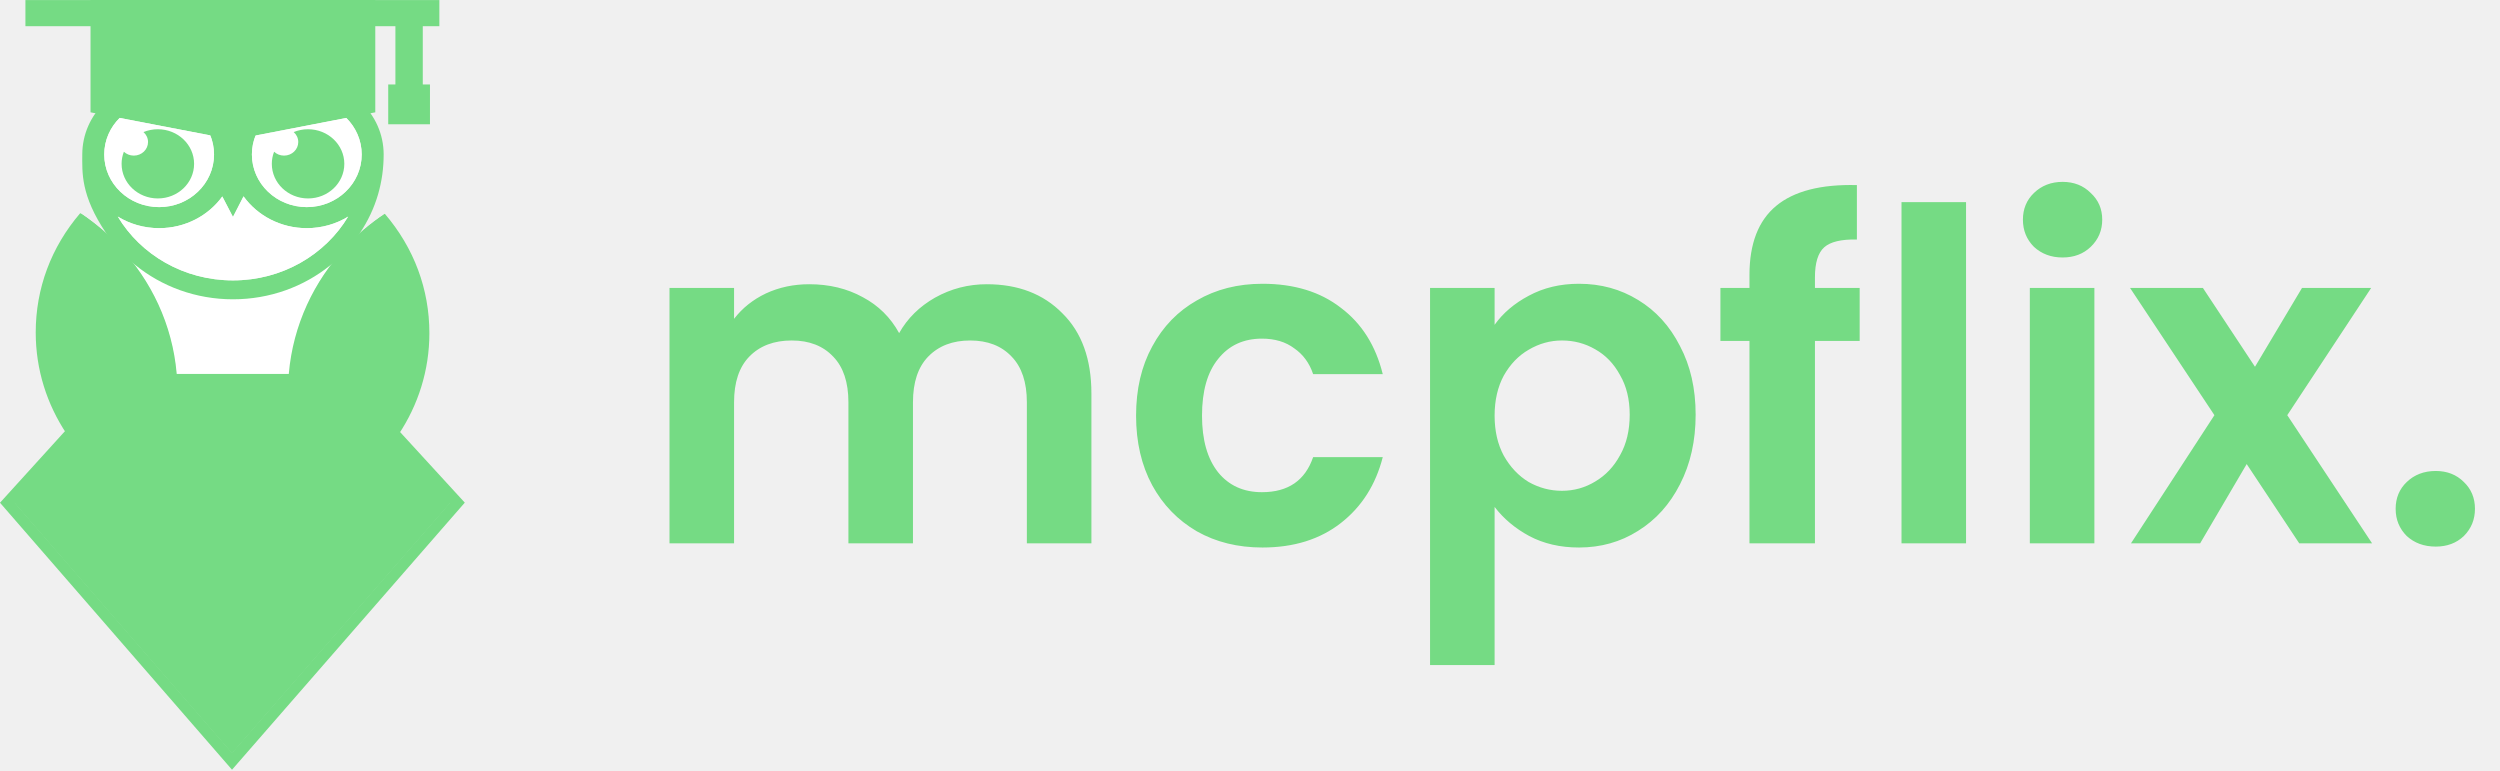
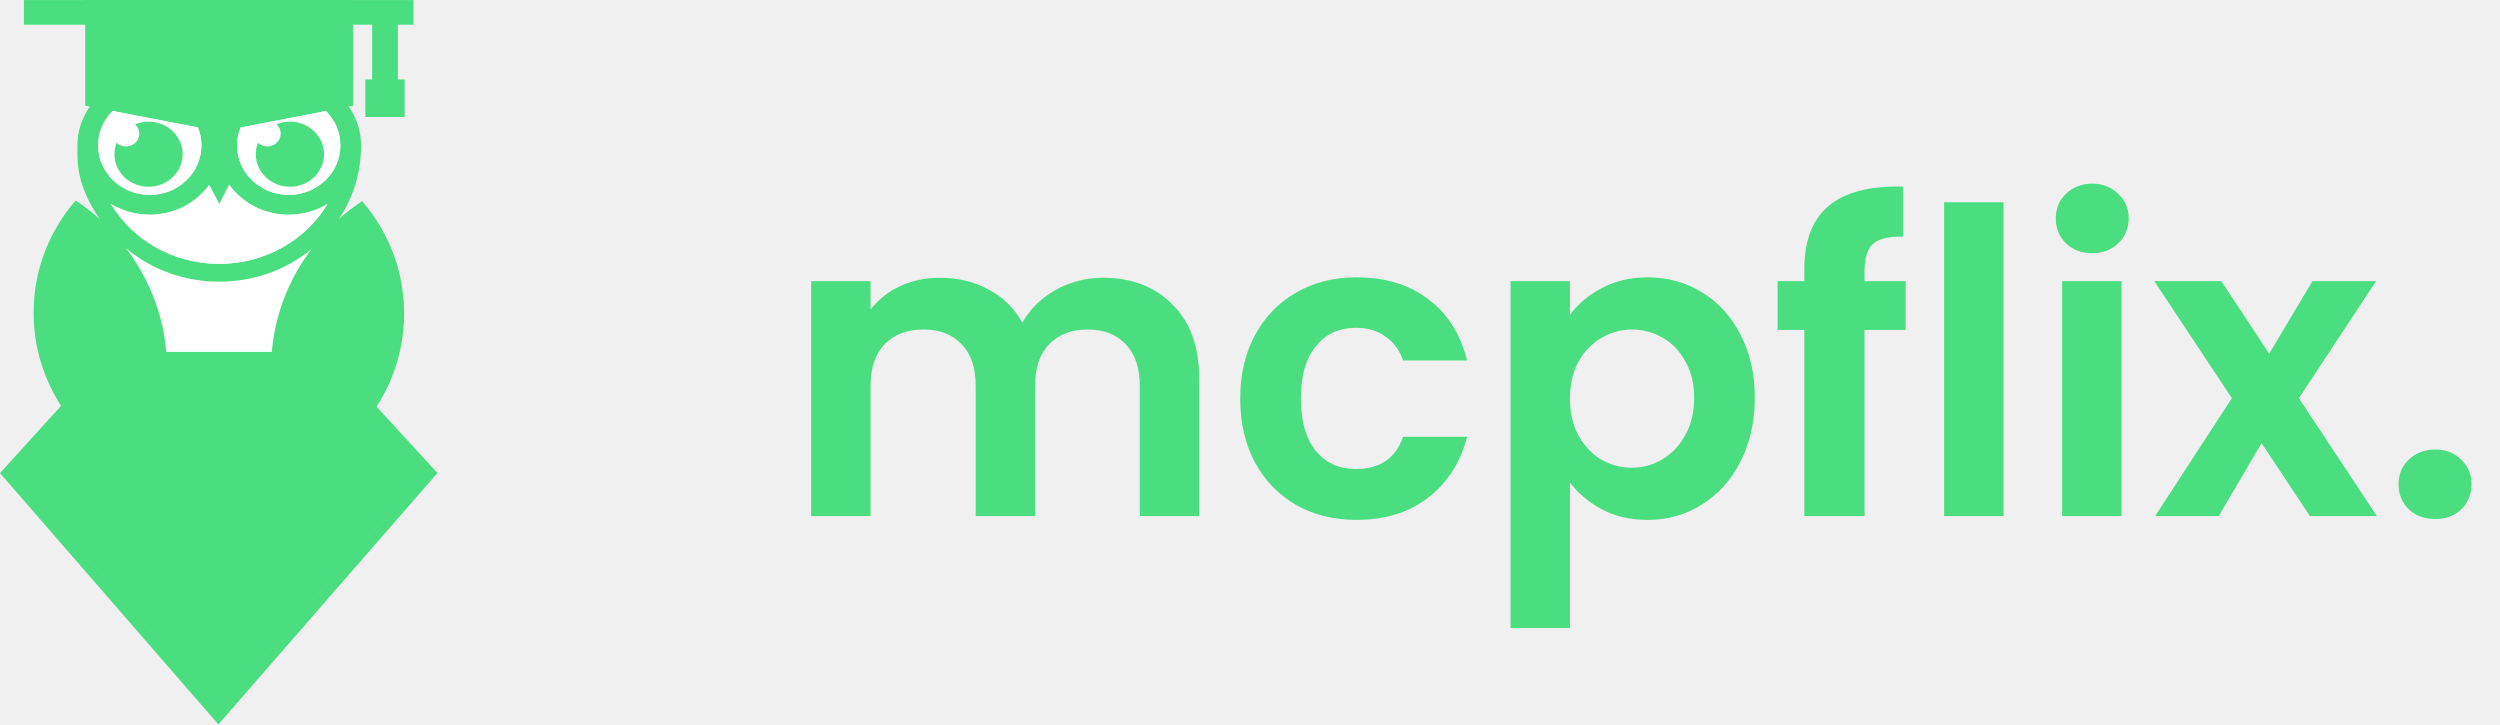
- <svg xmlns="http://www.w3.org/2000/svg" width="347" height="107" viewBox="0 0 347 107" fill="none">
-   <path fill-rule="evenodd" clip-rule="evenodd" d="M24.689 54.378C24.689 44.115 19.33 35.047 11.137 29.584C7.085 34.319 4.958 40.046 4.958 46.15C4.958 56.485 11.225 65.423 20.33 69.691C23.1 65.2 24.689 59.966 24.689 54.377V54.378Z" fill="#75DB84" />
-   <mask id="mask0_13_270" style="mask-type:luminance" maskUnits="userSpaceOnUse" x="4" y="29" width="21" height="41">
-     <path d="M24.689 54.378C24.689 44.115 19.33 35.047 11.137 29.584C7.085 34.319 4.958 40.046 4.958 46.15C4.958 56.485 11.225 65.423 20.33 69.691C23.1 65.2 24.689 59.966 24.689 54.377V54.378Z" fill="white" />
+ <svg xmlns="http://www.w3.org/2000/svg" width="283" height="82" viewBox="0 0 283 82" fill="none">
+   <path fill-rule="evenodd" clip-rule="evenodd" d="M18.95 41.736C18.95 33.859 14.836 26.899 8.548 22.706C5.438 26.341 3.805 30.736 3.805 35.421C3.805 43.353 8.615 50.214 15.603 53.489C17.73 50.042 18.95 46.025 18.95 41.736V41.736Z" fill="#4ADE80" />
+   <mask id="mask0_22_2" style="mask-type:luminance" maskUnits="userSpaceOnUse" x="3" y="22" width="16" height="32">
+     <path d="M18.95 41.736C18.95 33.859 14.836 26.899 8.548 22.706C5.438 26.341 3.805 30.736 3.805 35.421C3.805 43.353 8.615 50.214 15.603 53.489C17.73 50.042 18.95 46.025 18.95 41.736V41.736Z" fill="white" />
  </mask>
-   <g mask="url(#mask0_13_270)">
-     <path fill-rule="evenodd" clip-rule="evenodd" d="M29.433 46.626C29.433 36.364 24.074 27.295 15.881 21.832C11.829 26.568 9.702 32.295 9.702 38.398C9.702 48.734 15.969 57.672 25.074 61.94C27.844 57.449 29.433 52.215 29.433 46.626V46.626Z" fill="#75DB84" />
+   <g mask="url(#mask0_22_2)">
+     <path fill-rule="evenodd" clip-rule="evenodd" d="M22.59 35.787C22.59 27.91 18.477 20.95 12.189 16.757C9.079 20.392 7.446 24.787 7.446 29.471C7.446 37.404 12.257 44.264 19.244 47.54C21.371 44.093 22.59 40.076 22.59 35.786V35.787Z" fill="#4ADE80" />
  </g>
-   <path fill-rule="evenodd" clip-rule="evenodd" d="M39.868 54.477C39.868 44.214 45.227 35.145 53.42 29.683C57.471 34.418 59.599 40.145 59.599 46.248C59.599 56.584 53.332 65.522 44.227 69.79C41.456 65.299 39.868 60.065 39.868 54.476V54.477Z" fill="#75DB84" />
-   <mask id="mask1_13_270" style="mask-type:luminance" maskUnits="userSpaceOnUse" x="39" y="29" width="21" height="41">
-     <path d="M39.868 54.477C39.868 44.214 45.227 35.145 53.42 29.683C57.471 34.418 59.599 40.145 59.599 46.248C59.599 56.584 53.332 65.522 44.227 69.79C41.456 65.299 39.868 60.065 39.868 54.476V54.477Z" fill="white" />
+   <path fill-rule="evenodd" clip-rule="evenodd" d="M30.599 41.812C30.599 33.935 34.712 26.975 41.001 22.782C44.11 26.417 45.743 30.812 45.743 35.497C45.743 43.429 40.933 50.289 33.945 53.565C31.819 50.118 30.599 46.101 30.599 41.812V41.812Z" fill="#4ADE80" />
+   <mask id="mask1_22_2" style="mask-type:luminance" maskUnits="userSpaceOnUse" x="30" y="22" width="16" height="32">
+     <path d="M30.599 41.812C30.599 33.935 34.712 26.975 41.001 22.782C44.11 26.417 45.743 30.812 45.743 35.497C45.743 43.429 40.933 50.289 33.945 53.565C31.819 50.118 30.599 46.101 30.599 41.812V41.812Z" fill="white" />
  </mask>
-   <g mask="url(#mask1_13_270)">
-     <path fill-rule="evenodd" clip-rule="evenodd" d="M35.246 46.736C35.246 36.474 40.605 27.405 48.798 21.942C52.849 26.678 54.977 32.405 54.977 38.509C54.977 48.844 48.71 57.782 39.605 62.05C36.835 57.559 35.246 52.325 35.246 46.736V46.736Z" fill="#75DB84" />
+   <g mask="url(#mask1_22_2)">
+     <path fill-rule="evenodd" clip-rule="evenodd" d="M27.052 35.871C27.052 27.994 31.165 21.034 37.454 16.841C40.563 20.476 42.196 24.871 42.196 29.556C42.196 37.489 37.386 44.349 30.398 47.624C28.272 44.178 27.052 40.16 27.052 35.871V35.871Z" fill="#4ADE80" />
  </g>
-   <path fill-rule="evenodd" clip-rule="evenodd" d="M39.98 54.378C39.98 47.521 42.372 41.198 46.403 36.127C42.595 39.177 37.684 41.014 32.324 41.014C26.921 41.014 21.975 39.148 18.154 36.053C22.22 41.137 24.635 47.488 24.635 54.378C24.635 59.966 23.046 65.2 20.276 69.691C20.325 69.714 20.375 69.737 20.425 69.76C22.738 65.762 27.2 63.054 32.324 63.054C37.461 63.054 41.932 65.775 44.241 69.79C44.282 69.771 44.324 69.752 44.365 69.732C41.579 65.233 39.98 59.983 39.98 54.378Z" fill="white" />
-   <path fill-rule="evenodd" clip-rule="evenodd" d="M14.467 21.444C14.467 17.41 17.88 14.14 22.088 14.14C26.297 14.14 29.709 17.41 29.709 21.444C29.709 25.477 26.297 28.747 22.088 28.747C17.88 28.747 14.467 25.477 14.467 21.444ZM32.336 38.918C25.493 38.918 19.522 35.353 16.35 30.064L16.342 30.059C18.001 31.078 19.973 31.668 22.089 31.668C25.721 31.668 28.93 29.928 30.856 27.27C30.858 27.274 30.86 27.277 30.862 27.281L32.336 30.116L33.795 27.267L33.805 27.253C33.808 27.249 33.812 27.263 33.815 27.267C35.741 29.927 38.95 31.668 42.584 31.668C44.697 31.668 46.666 31.08 48.324 30.064C45.151 35.354 39.18 38.918 32.337 38.918L32.336 38.918ZM14.748 32.388C15.823 33.979 17.13 35.415 18.621 36.652C18.668 36.692 18.716 36.731 18.763 36.769C22.417 39.746 27.157 41.543 32.336 41.543C37.465 41.543 42.164 39.781 45.802 36.856C45.835 36.83 45.868 36.803 45.901 36.776C47.459 35.508 48.821 34.024 49.934 32.375C52.24 28.956 53.252 25.215 53.252 21.443C53.252 15.797 48.476 11.22 42.584 11.22C37.725 11.22 33.625 14.332 32.336 18.591C31.047 14.332 26.948 11.22 22.088 11.22C16.196 11.22 11.42 15.797 11.42 21.443C11.42 23.902 11.165 27.087 14.748 32.388ZM34.963 21.443C34.963 17.41 38.375 14.14 42.584 14.14C46.792 14.14 50.205 17.41 50.205 21.443C50.205 25.477 46.792 28.747 42.584 28.747C38.375 28.747 34.963 25.477 34.963 21.443Z" fill="#75DB84" />
-   <path fill-rule="evenodd" clip-rule="evenodd" d="M12.565 15.59L32.385 19.409L52.089 15.59V3.637H54.882V11.72H53.885V17.252H59.68V11.72H58.682V3.637H60.984V0.01H52.089V0H12.565V0.01H3.528V3.637H12.565V15.59Z" fill="#75DB84" />
-   <path fill-rule="evenodd" clip-rule="evenodd" d="M30.856 27.27C28.929 29.928 25.721 31.668 22.088 31.668C19.976 31.668 18.007 31.08 16.349 30.064C19.522 35.354 25.493 38.918 32.336 38.918C39.179 38.918 45.15 35.354 48.323 30.064C46.666 31.08 44.696 31.668 42.583 31.668C38.949 31.668 35.74 29.927 33.814 27.268C33.811 27.263 33.807 27.249 33.804 27.253L33.794 27.267L32.335 30.116L30.861 27.281C30.86 27.277 30.857 27.274 30.855 27.27L30.856 27.27Z" fill="white" />
-   <path fill-rule="evenodd" clip-rule="evenodd" d="M16.608 16.369C15.283 17.683 14.467 19.472 14.467 21.444C14.467 25.477 17.88 28.747 22.088 28.747C26.297 28.747 29.709 25.477 29.709 21.444C29.709 20.509 29.526 19.615 29.192 18.793L16.607 16.369H16.608Z" fill="white" />
-   <path fill-rule="evenodd" clip-rule="evenodd" d="M34.963 21.444C34.963 25.477 38.375 28.747 42.584 28.747C46.792 28.747 50.205 25.477 50.205 21.444C50.205 19.472 49.39 17.684 48.065 16.37L35.473 18.81C35.143 19.627 34.962 20.515 34.962 21.444H34.963Z" fill="white" />
-   <path fill-rule="evenodd" clip-rule="evenodd" d="M42.759 17.939C45.538 17.939 47.791 20.089 47.791 22.742C47.791 25.394 45.538 27.544 42.759 27.544C39.98 27.544 37.728 25.394 37.728 22.742C37.728 22.151 37.84 21.585 38.044 21.062C38.4 21.394 38.887 21.599 39.424 21.599C40.515 21.599 41.399 20.755 41.399 19.713C41.399 19.167 41.155 18.675 40.766 18.331C41.378 18.079 42.051 17.939 42.759 17.939H42.759Z" fill="#75DB84" />
-   <path fill-rule="evenodd" clip-rule="evenodd" d="M21.908 17.939C24.687 17.939 26.94 20.089 26.94 22.742C26.94 25.394 24.687 27.544 21.908 27.544C19.13 27.544 16.877 25.394 16.877 22.742C16.877 22.151 16.989 21.585 17.194 21.062C17.55 21.394 18.036 21.599 18.573 21.599C19.664 21.599 20.548 20.755 20.548 19.713C20.548 19.167 20.304 18.675 19.916 18.331C20.527 18.079 21.201 17.939 21.909 17.939H21.908Z" fill="#75DB84" />
-   <path fill-rule="evenodd" clip-rule="evenodd" d="M16.884 53.309H47.485L62.555 69.753L32.205 104.576L1.952 69.761L16.884 53.309Z" fill="#75DB84" />
-   <path fill-rule="evenodd" clip-rule="evenodd" d="M16.896 53.221L47.485 53.309L62.555 69.753L1.952 69.761L16.896 53.221Z" fill="#75DB84" />
-   <path fill-rule="evenodd" clip-rule="evenodd" d="M16.895 69.759L32.266 53.309L47.485 69.755L32.205 104.576L16.895 69.759Z" fill="#75DB84" />
-   <path fill-rule="evenodd" clip-rule="evenodd" d="M8.612 60.29L0 69.778L32.204 106.838L64.512 69.766L55.93 60.402L48.142 51.904H40.171H40.076H24.489H24.436H16.223L8.611 60.29H8.612ZM2.073 69.799L9.426 61.66L16.957 53.325L24.629 53.347L24.681 53.347L39.874 53.391L39.974 53.392L47.424 53.413L55.102 61.791L62.434 69.791L32.205 104.476L2.073 69.799V69.799Z" fill="#75DB84" />
-   <path d="M136.96 39.451C141.312 39.451 144.811 40.795 147.456 43.483C150.144 46.128 151.488 49.84 151.488 54.619V75.419H142.528V55.835C142.528 53.062 141.824 50.95 140.416 49.499C139.008 48.005 137.088 47.259 134.656 47.259C132.224 47.259 130.283 48.005 128.832 49.499C127.424 50.95 126.72 53.062 126.72 55.835V75.419H117.76V55.835C117.76 53.062 117.056 50.95 115.648 49.499C114.24 48.005 112.32 47.259 109.888 47.259C107.414 47.259 105.451 48.005 104 49.499C102.592 50.95 101.888 53.062 101.888 55.835V75.419H92.928V39.963H101.888V44.251C103.04 42.758 104.512 41.584 106.304 40.731C108.139 39.877 110.144 39.451 112.32 39.451C115.094 39.451 117.568 40.048 119.744 41.243C121.92 42.395 123.606 44.059 124.8 46.235C125.952 44.187 127.616 42.544 129.792 41.307C132.011 40.069 134.4 39.451 136.96 39.451ZM157.687 57.691C157.687 54.022 158.434 50.822 159.927 48.091C161.42 45.318 163.49 43.184 166.135 41.691C168.78 40.155 171.81 39.387 175.223 39.387C179.618 39.387 183.244 40.496 186.103 42.715C189.004 44.891 190.946 47.963 191.927 51.931H182.263C181.751 50.395 180.876 49.2 179.639 48.347C178.444 47.451 176.951 47.003 175.159 47.003C172.599 47.003 170.572 47.941 169.079 49.819C167.586 51.654 166.839 54.278 166.839 57.691C166.839 61.062 167.586 63.686 169.079 65.563C170.572 67.398 172.599 68.315 175.159 68.315C178.786 68.315 181.154 66.694 182.263 63.451H191.927C190.946 67.291 189.004 70.342 186.103 72.603C183.202 74.864 179.575 75.995 175.223 75.995C171.81 75.995 168.78 75.248 166.135 73.755C163.49 72.219 161.42 70.086 159.927 67.355C158.434 64.582 157.687 61.36 157.687 57.691ZM207.451 45.083C208.603 43.462 210.182 42.117 212.187 41.051C214.235 39.941 216.56 39.387 219.163 39.387C222.192 39.387 224.923 40.134 227.355 41.627C229.83 43.12 231.771 45.254 233.179 48.027C234.63 50.758 235.355 53.936 235.355 57.563C235.355 61.19 234.63 64.411 233.179 67.227C231.771 70 229.83 72.155 227.355 73.691C224.923 75.227 222.192 75.995 219.163 75.995C216.56 75.995 214.256 75.462 212.251 74.395C210.288 73.328 208.688 71.984 207.451 70.363V92.315H198.491V39.963H207.451V45.083ZM226.203 57.563C226.203 55.429 225.755 53.595 224.859 52.059C224.006 50.48 222.854 49.285 221.403 48.475C219.995 47.664 218.459 47.259 216.795 47.259C215.174 47.259 213.638 47.685 212.187 48.539C210.779 49.349 209.627 50.544 208.731 52.123C207.878 53.702 207.451 55.557 207.451 57.691C207.451 59.824 207.878 61.68 208.731 63.259C209.627 64.838 210.779 66.054 212.187 66.907C213.638 67.718 215.174 68.123 216.795 68.123C218.459 68.123 219.995 67.696 221.403 66.843C222.854 65.99 224.006 64.774 224.859 63.195C225.755 61.616 226.203 59.739 226.203 57.563ZM258.122 47.323H251.914V75.419H242.826V47.323H238.794V39.963H242.826V38.171C242.826 33.819 244.063 30.619 246.538 28.571C249.013 26.523 252.746 25.563 257.738 25.691V33.243C255.562 33.2 254.047 33.563 253.194 34.331C252.341 35.099 251.914 36.486 251.914 38.491V39.963H258.122V47.323ZM272.888 28.059V75.419H263.928V28.059H272.888ZM286.285 35.739C284.706 35.739 283.384 35.248 282.317 34.267C281.293 33.243 280.781 31.984 280.781 30.491C280.781 28.997 281.293 27.76 282.317 26.779C283.384 25.755 284.706 25.243 286.285 25.243C287.864 25.243 289.165 25.755 290.189 26.779C291.256 27.76 291.789 28.997 291.789 30.491C291.789 31.984 291.256 33.243 290.189 34.267C289.165 35.248 287.864 35.739 286.285 35.739ZM290.701 39.963V75.419H281.741V39.963H290.701ZM319.137 75.419L311.841 64.411L305.377 75.419H295.777L307.361 57.627L295.649 39.963H305.761L312.993 50.907L319.521 39.963H329.121L317.473 57.627L329.249 75.419H319.137ZM338.084 75.867C336.463 75.867 335.119 75.376 334.052 74.395C333.028 73.371 332.516 72.112 332.516 70.619C332.516 69.126 333.028 67.888 334.052 66.907C335.119 65.883 336.463 65.371 338.084 65.371C339.663 65.371 340.964 65.883 341.988 66.907C343.012 67.888 343.524 69.126 343.524 70.619C343.524 72.112 343.012 73.371 341.988 74.395C340.964 75.376 339.663 75.867 338.084 75.867Z" fill="#75DB84" />
+   <path fill-rule="evenodd" clip-rule="evenodd" d="M30.686 41.736C30.686 36.474 32.522 31.62 35.615 27.728C32.692 30.069 28.924 31.479 24.81 31.479C20.663 31.479 16.866 30.047 13.933 27.672C17.055 31.573 18.908 36.448 18.908 41.736C18.908 46.025 17.688 50.042 15.562 53.489C15.6 53.507 15.638 53.525 15.676 53.542C17.452 50.473 20.877 48.395 24.81 48.395C28.752 48.395 32.184 50.483 33.956 53.565C33.988 53.55 34.02 53.536 34.051 53.521C31.913 50.067 30.686 46.038 30.686 41.736Z" fill="white" />
+   <path fill-rule="evenodd" clip-rule="evenodd" d="M11.104 16.458C11.104 13.363 13.723 10.853 16.953 10.853C20.184 10.853 22.802 13.363 22.802 16.458C22.802 19.554 20.184 22.064 16.953 22.064C13.723 22.064 11.104 19.554 11.104 16.458ZM24.819 29.87C19.567 29.87 14.984 27.134 12.549 23.075L12.543 23.071C13.816 23.852 15.329 24.305 16.953 24.305C19.742 24.305 22.204 22.97 23.683 20.93C23.684 20.933 23.686 20.936 23.688 20.939L24.818 23.114L25.939 20.928L25.946 20.918C25.948 20.914 25.951 20.925 25.954 20.928C27.432 22.969 29.895 24.306 32.684 24.306C34.306 24.306 35.817 23.854 37.089 23.075C34.654 27.135 30.071 29.87 24.819 29.87L24.819 29.87ZM11.319 24.858C12.145 26.08 13.147 27.182 14.292 28.131C14.328 28.162 14.365 28.192 14.401 28.221C17.205 30.506 20.843 31.885 24.819 31.885C28.756 31.885 32.361 30.533 35.154 28.288C35.179 28.267 35.205 28.247 35.23 28.227C36.426 27.253 37.471 26.114 38.325 24.848C40.095 22.224 40.872 19.353 40.872 16.458C40.872 12.124 37.206 8.611 32.684 8.611C28.955 8.611 25.808 11 24.819 14.269C23.83 11 20.683 8.611 16.953 8.611C12.431 8.611 8.765 12.124 8.765 16.458C8.765 18.346 8.569 20.79 11.319 24.858ZM26.835 16.458C26.835 13.363 29.454 10.853 32.684 10.853C35.914 10.853 38.533 13.363 38.533 16.458C38.533 19.554 35.914 22.064 32.684 22.064C29.454 22.064 26.835 19.554 26.835 16.458Z" fill="#4ADE80" />
+   <path fill-rule="evenodd" clip-rule="evenodd" d="M9.644 11.966L24.856 14.896L39.98 11.966V2.792H42.123V8.995H41.357V13.241H45.806V8.995H45.04V2.792H46.806V0.008H39.98V0H9.644V0.008H2.708V2.792H9.644V11.966Z" fill="#4ADE80" />
+   <path fill-rule="evenodd" clip-rule="evenodd" d="M23.683 20.931C22.204 22.971 19.741 24.306 16.953 24.306C15.332 24.306 13.82 23.854 12.549 23.075C14.983 27.135 19.566 29.87 24.818 29.87C30.071 29.87 34.654 27.135 37.089 23.075C35.817 23.854 34.305 24.306 32.684 24.306C29.894 24.306 27.431 22.969 25.953 20.928C25.95 20.925 25.948 20.914 25.945 20.918L25.938 20.928L24.817 23.114L23.687 20.939C23.685 20.936 23.684 20.933 23.682 20.93L23.683 20.931Z" fill="white" />
+   <path fill-rule="evenodd" clip-rule="evenodd" d="M12.747 12.563C11.73 13.572 11.104 14.945 11.104 16.458C11.104 19.554 13.723 22.064 16.953 22.064C20.184 22.064 22.802 19.554 22.802 16.458C22.802 15.741 22.662 15.055 22.405 14.424L12.746 12.563H12.747Z" fill="white" />
+   <path fill-rule="evenodd" clip-rule="evenodd" d="M26.835 16.458C26.835 19.554 29.454 22.064 32.684 22.064C35.914 22.064 38.533 19.554 38.533 16.458C38.533 14.945 37.908 13.573 36.891 12.564L27.227 14.437C26.973 15.064 26.834 15.746 26.834 16.458H26.835Z" fill="white" />
+   <path fill-rule="evenodd" clip-rule="evenodd" d="M32.819 13.769C34.951 13.769 36.68 15.419 36.68 17.455C36.68 19.49 34.951 21.141 32.819 21.141C30.686 21.141 28.957 19.49 28.957 17.455C28.957 17.001 29.043 16.567 29.2 16.166C29.473 16.42 29.846 16.577 30.259 16.577C31.096 16.577 31.774 15.93 31.774 15.13C31.774 14.711 31.587 14.334 31.289 14.07C31.758 13.876 32.275 13.769 32.819 13.769H32.819Z" fill="#4ADE80" />
+   <path fill-rule="evenodd" clip-rule="evenodd" d="M16.815 13.769C18.948 13.769 20.677 15.419 20.677 17.455C20.677 19.49 18.948 21.141 16.815 21.141C14.683 21.141 12.954 19.49 12.954 17.455C12.954 17.001 13.04 16.567 13.196 16.166C13.47 16.42 13.843 16.577 14.255 16.577C15.092 16.577 15.771 15.93 15.771 15.13C15.771 14.711 15.584 14.334 15.286 14.07C15.755 13.876 16.272 13.769 16.815 13.769H16.815Z" fill="#4ADE80" />
+   <path fill-rule="evenodd" clip-rule="evenodd" d="M12.959 40.916H36.446L48.012 53.537L24.718 80.264L1.498 53.543L12.959 40.916Z" fill="#4ADE80" />
+   <path fill-rule="evenodd" clip-rule="evenodd" d="M12.968 40.848L36.446 40.916L48.012 53.537L1.498 53.543L12.968 40.848Z" fill="#4ADE80" />
+   <path fill-rule="evenodd" clip-rule="evenodd" d="M12.967 53.541L24.765 40.916L36.446 53.538L24.718 80.264L12.967 53.541Z" fill="#4ADE80" />
+   <path fill-rule="evenodd" clip-rule="evenodd" d="M6.61 46.273L4.673e-05 53.556L24.717 82L49.514 53.547L42.927 46.359L36.95 39.837H30.832H30.759H18.796H18.756H12.451L6.609 46.273H6.61ZM1.591 53.572L7.235 47.326L13.015 40.928L18.903 40.945L18.944 40.945L30.604 40.979L30.681 40.979L36.399 40.996L42.292 47.426L47.919 53.566L24.718 80.188L1.591 53.572V53.572Z" fill="#4ADE80" />
+   <path d="M124.848 31.443C128.112 31.443 130.736 32.451 132.72 34.467C134.736 36.451 135.744 39.235 135.744 42.819V58.419H129.024V43.731C129.024 41.651 128.496 40.067 127.44 38.979C126.384 37.859 124.944 37.299 123.12 37.299C121.296 37.299 119.84 37.859 118.752 38.979C117.696 40.067 117.168 41.651 117.168 43.731V58.419H110.448V43.731C110.448 41.651 109.92 40.067 108.864 38.979C107.808 37.859 106.368 37.299 104.544 37.299C102.688 37.299 101.216 37.859 100.128 38.979C99.073 40.067 98.544 41.651 98.544 43.731V58.419H91.825V31.827H98.544V35.043C99.409 33.923 100.512 33.043 101.856 32.403C103.232 31.763 104.736 31.443 106.368 31.443C108.448 31.443 110.304 31.891 111.936 32.787C113.568 33.651 114.832 34.899 115.728 36.531C116.592 34.995 117.84 33.763 119.472 32.835C121.136 31.907 122.928 31.443 124.848 31.443ZM140.393 45.123C140.393 42.371 140.953 39.971 142.073 37.923C143.193 35.843 144.745 34.243 146.729 33.123C148.713 31.971 150.985 31.395 153.545 31.395C156.841 31.395 159.561 32.227 161.705 33.891C163.881 35.523 165.337 37.827 166.073 40.803H158.825C158.441 39.651 157.785 38.755 156.857 38.115C155.961 37.443 154.841 37.107 153.497 37.107C151.577 37.107 150.057 37.811 148.937 39.219C147.817 40.595 147.257 42.563 147.257 45.123C147.257 47.651 147.817 49.619 148.937 51.027C150.057 52.403 151.577 53.091 153.497 53.091C156.217 53.091 157.993 51.875 158.825 49.443H166.073C165.337 52.323 163.881 54.611 161.705 56.307C159.529 58.003 156.809 58.851 153.545 58.851C150.985 58.851 148.713 58.291 146.729 57.171C144.745 56.019 143.193 54.419 142.073 52.371C140.953 50.291 140.393 47.875 140.393 45.123ZM177.716 35.667C178.58 34.451 179.764 33.443 181.268 32.643C182.804 31.811 184.548 31.395 186.5 31.395C188.772 31.395 190.82 31.955 192.644 33.075C194.5 34.195 195.956 35.795 197.012 37.875C198.1 39.923 198.644 42.307 198.644 45.027C198.644 47.747 198.1 50.163 197.012 52.275C195.956 54.355 194.5 55.971 192.644 57.123C190.82 58.275 188.772 58.851 186.5 58.851C184.548 58.851 182.82 58.451 181.316 57.651C179.844 56.851 178.644 55.843 177.716 54.627V71.091H170.996V31.827H177.716V35.667ZM191.78 45.027C191.78 43.427 191.444 42.051 190.772 40.899C190.132 39.715 189.268 38.819 188.18 38.211C187.124 37.603 185.972 37.299 184.724 37.299C183.508 37.299 182.356 37.619 181.268 38.259C180.212 38.867 179.348 39.763 178.676 40.947C178.036 42.131 177.716 43.523 177.716 45.123C177.716 46.723 178.036 48.115 178.676 49.299C179.348 50.483 180.212 51.395 181.268 52.035C182.356 52.643 183.508 52.947 184.724 52.947C185.972 52.947 187.124 52.627 188.18 51.987C189.268 51.347 190.132 50.435 190.772 49.251C191.444 48.067 191.78 46.659 191.78 45.027ZM215.72 37.347H211.064V58.419H204.248V37.347H201.224V31.827H204.248V30.483C204.248 27.219 205.176 24.819 207.032 23.283C208.888 21.747 211.688 21.027 215.432 21.123V26.787C213.8 26.755 212.664 27.027 212.024 27.603C211.384 28.179 211.064 29.219 211.064 30.723V31.827H215.72V37.347ZM226.794 22.899V58.419H220.074V22.899H226.794ZM236.842 28.659C235.658 28.659 234.666 28.291 233.866 27.555C233.098 26.787 232.714 25.843 232.714 24.723C232.714 23.603 233.098 22.675 233.866 21.939C234.666 21.171 235.658 20.787 236.842 20.787C238.026 20.787 239.002 21.171 239.77 21.939C240.57 22.675 240.97 23.603 240.97 24.723C240.97 25.843 240.57 26.787 239.77 27.555C239.002 28.291 238.026 28.659 236.842 28.659ZM240.154 31.827V58.419H233.434V31.827H240.154ZM261.481 58.419L256.009 50.163L251.161 58.419H243.961L252.649 45.075L243.865 31.827H251.449L256.873 40.035L261.769 31.827H268.969L260.233 45.075L269.065 58.419H261.481ZM275.691 58.755C274.475 58.755 273.467 58.387 272.667 57.651C271.899 56.883 271.515 55.939 271.515 54.819C271.515 53.699 271.899 52.771 272.667 52.035C273.467 51.267 274.475 50.883 275.691 50.883C276.875 50.883 277.851 51.267 278.619 52.035C279.387 52.771 279.771 53.699 279.771 54.819C279.771 55.939 279.387 56.883 278.619 57.651C277.851 58.387 276.875 58.755 275.691 58.755Z" fill="#4ADE80" />
</svg>
